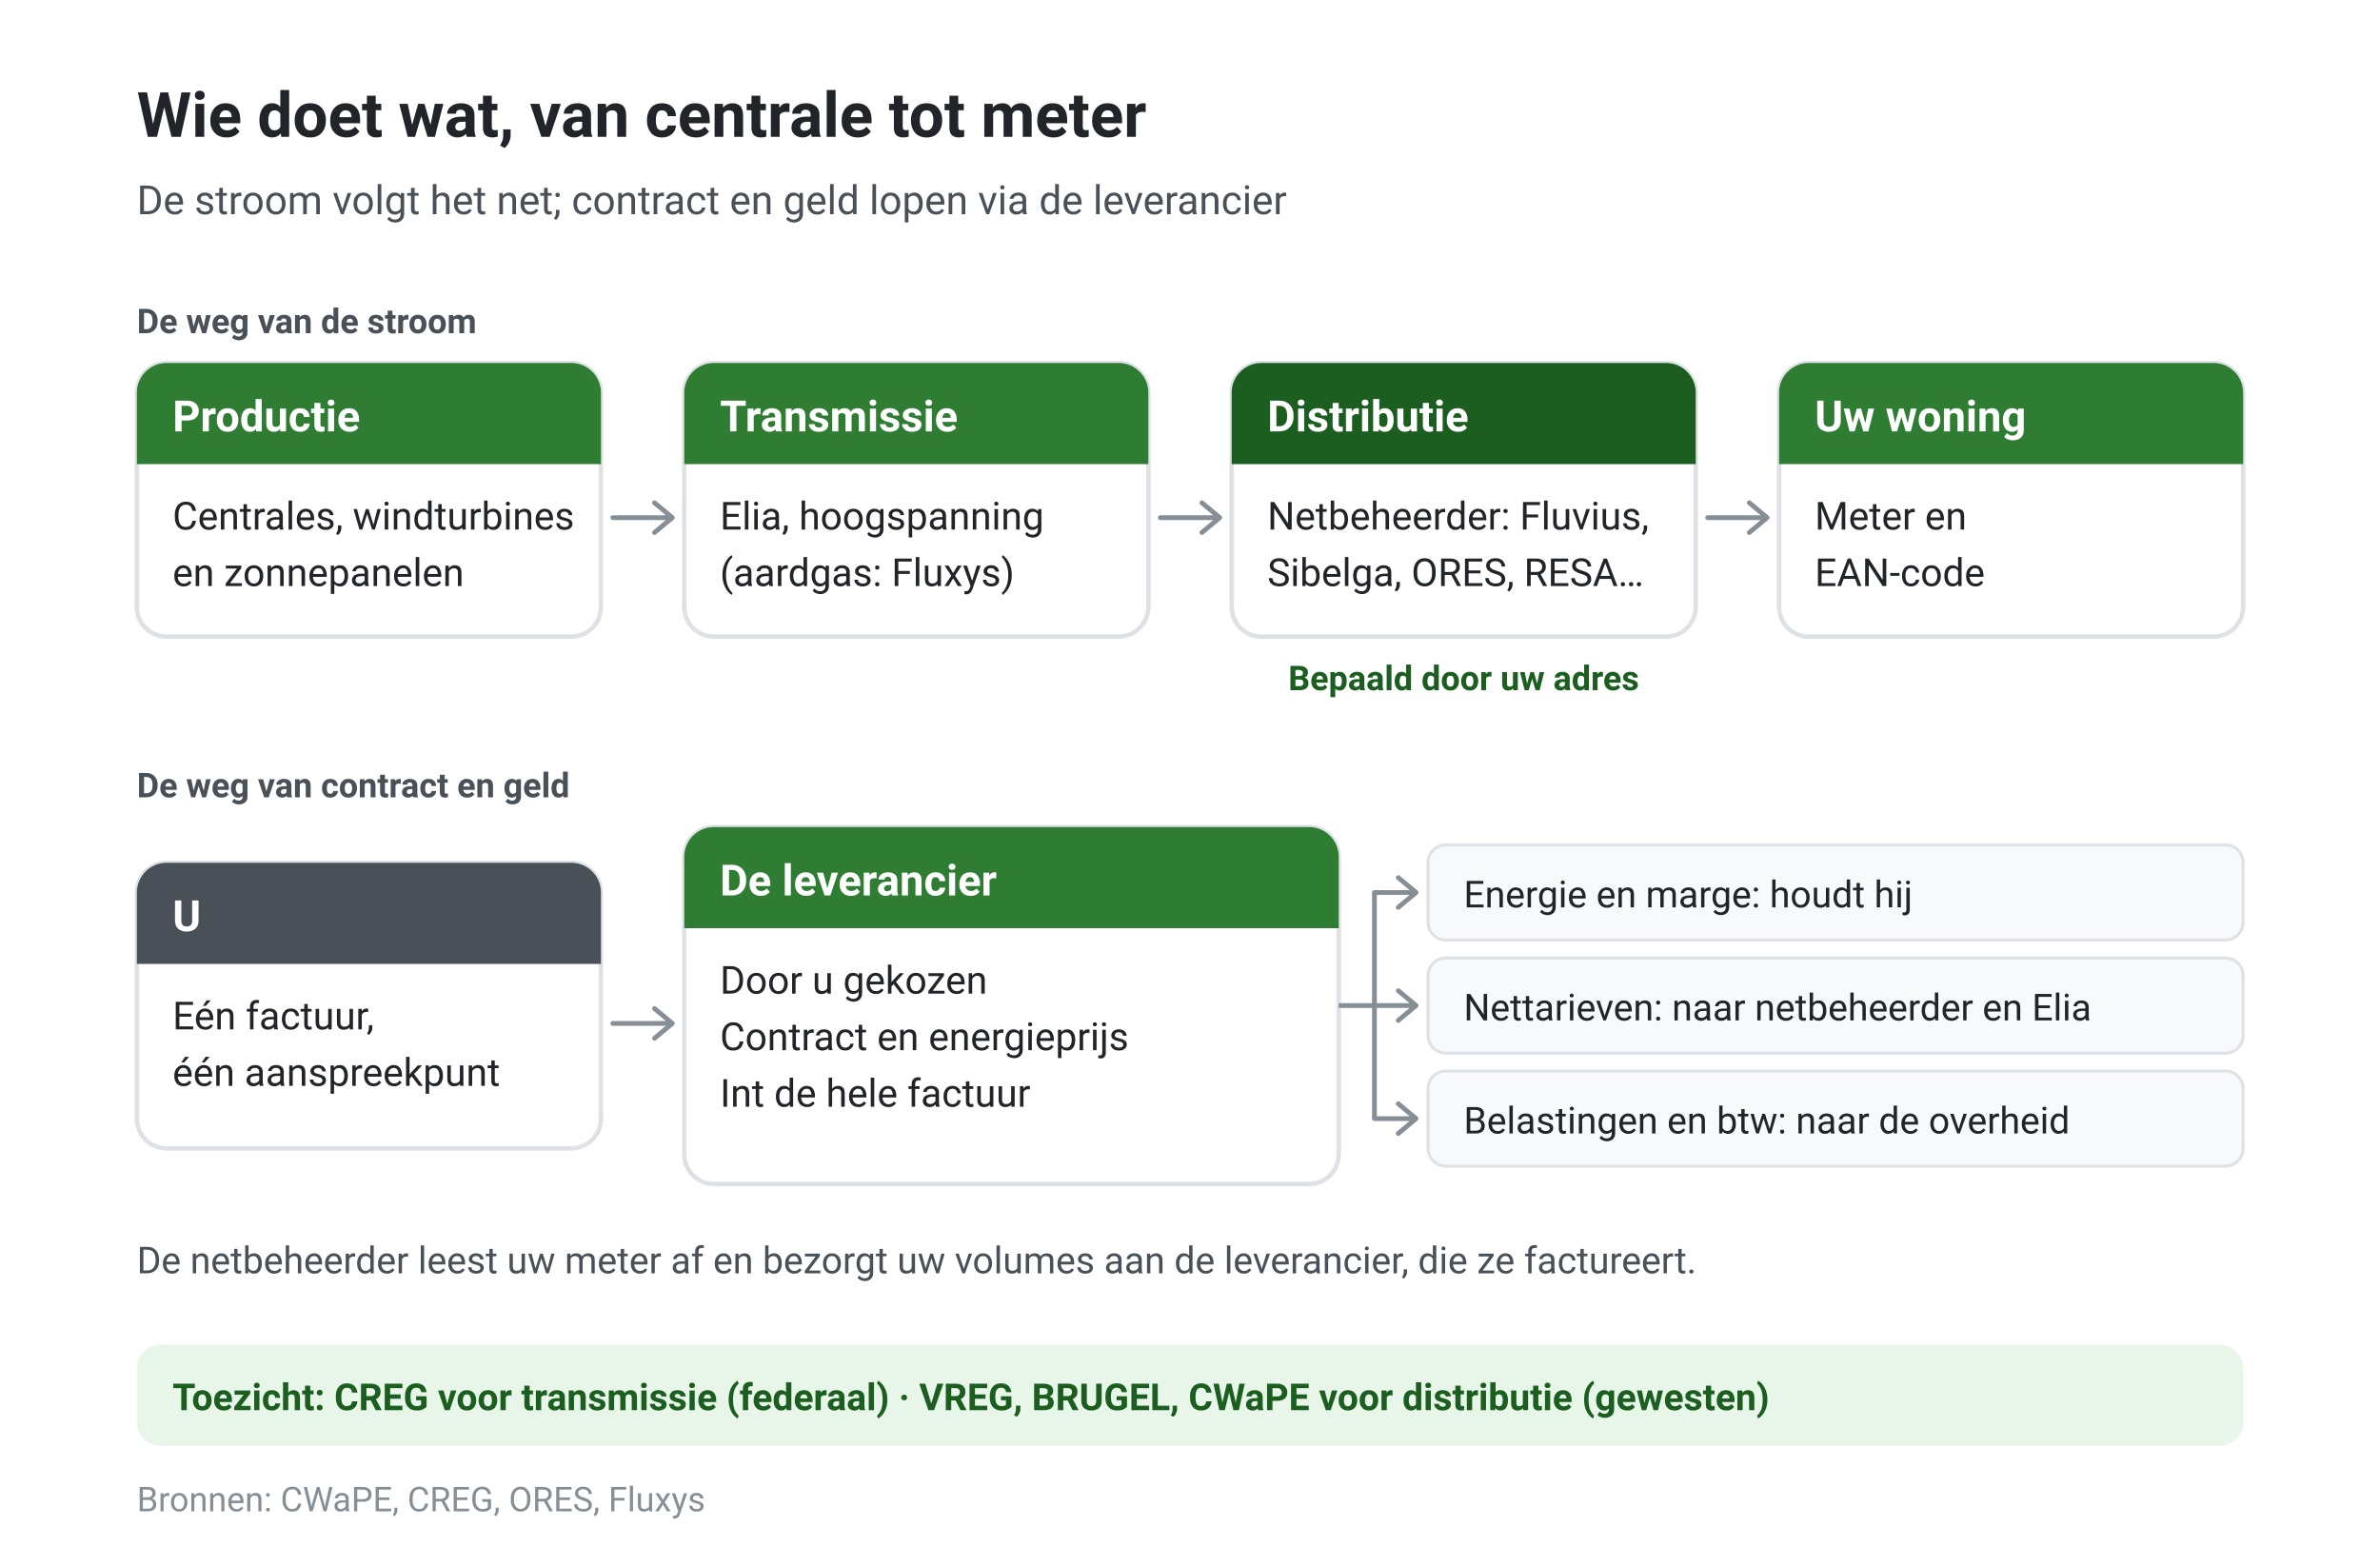
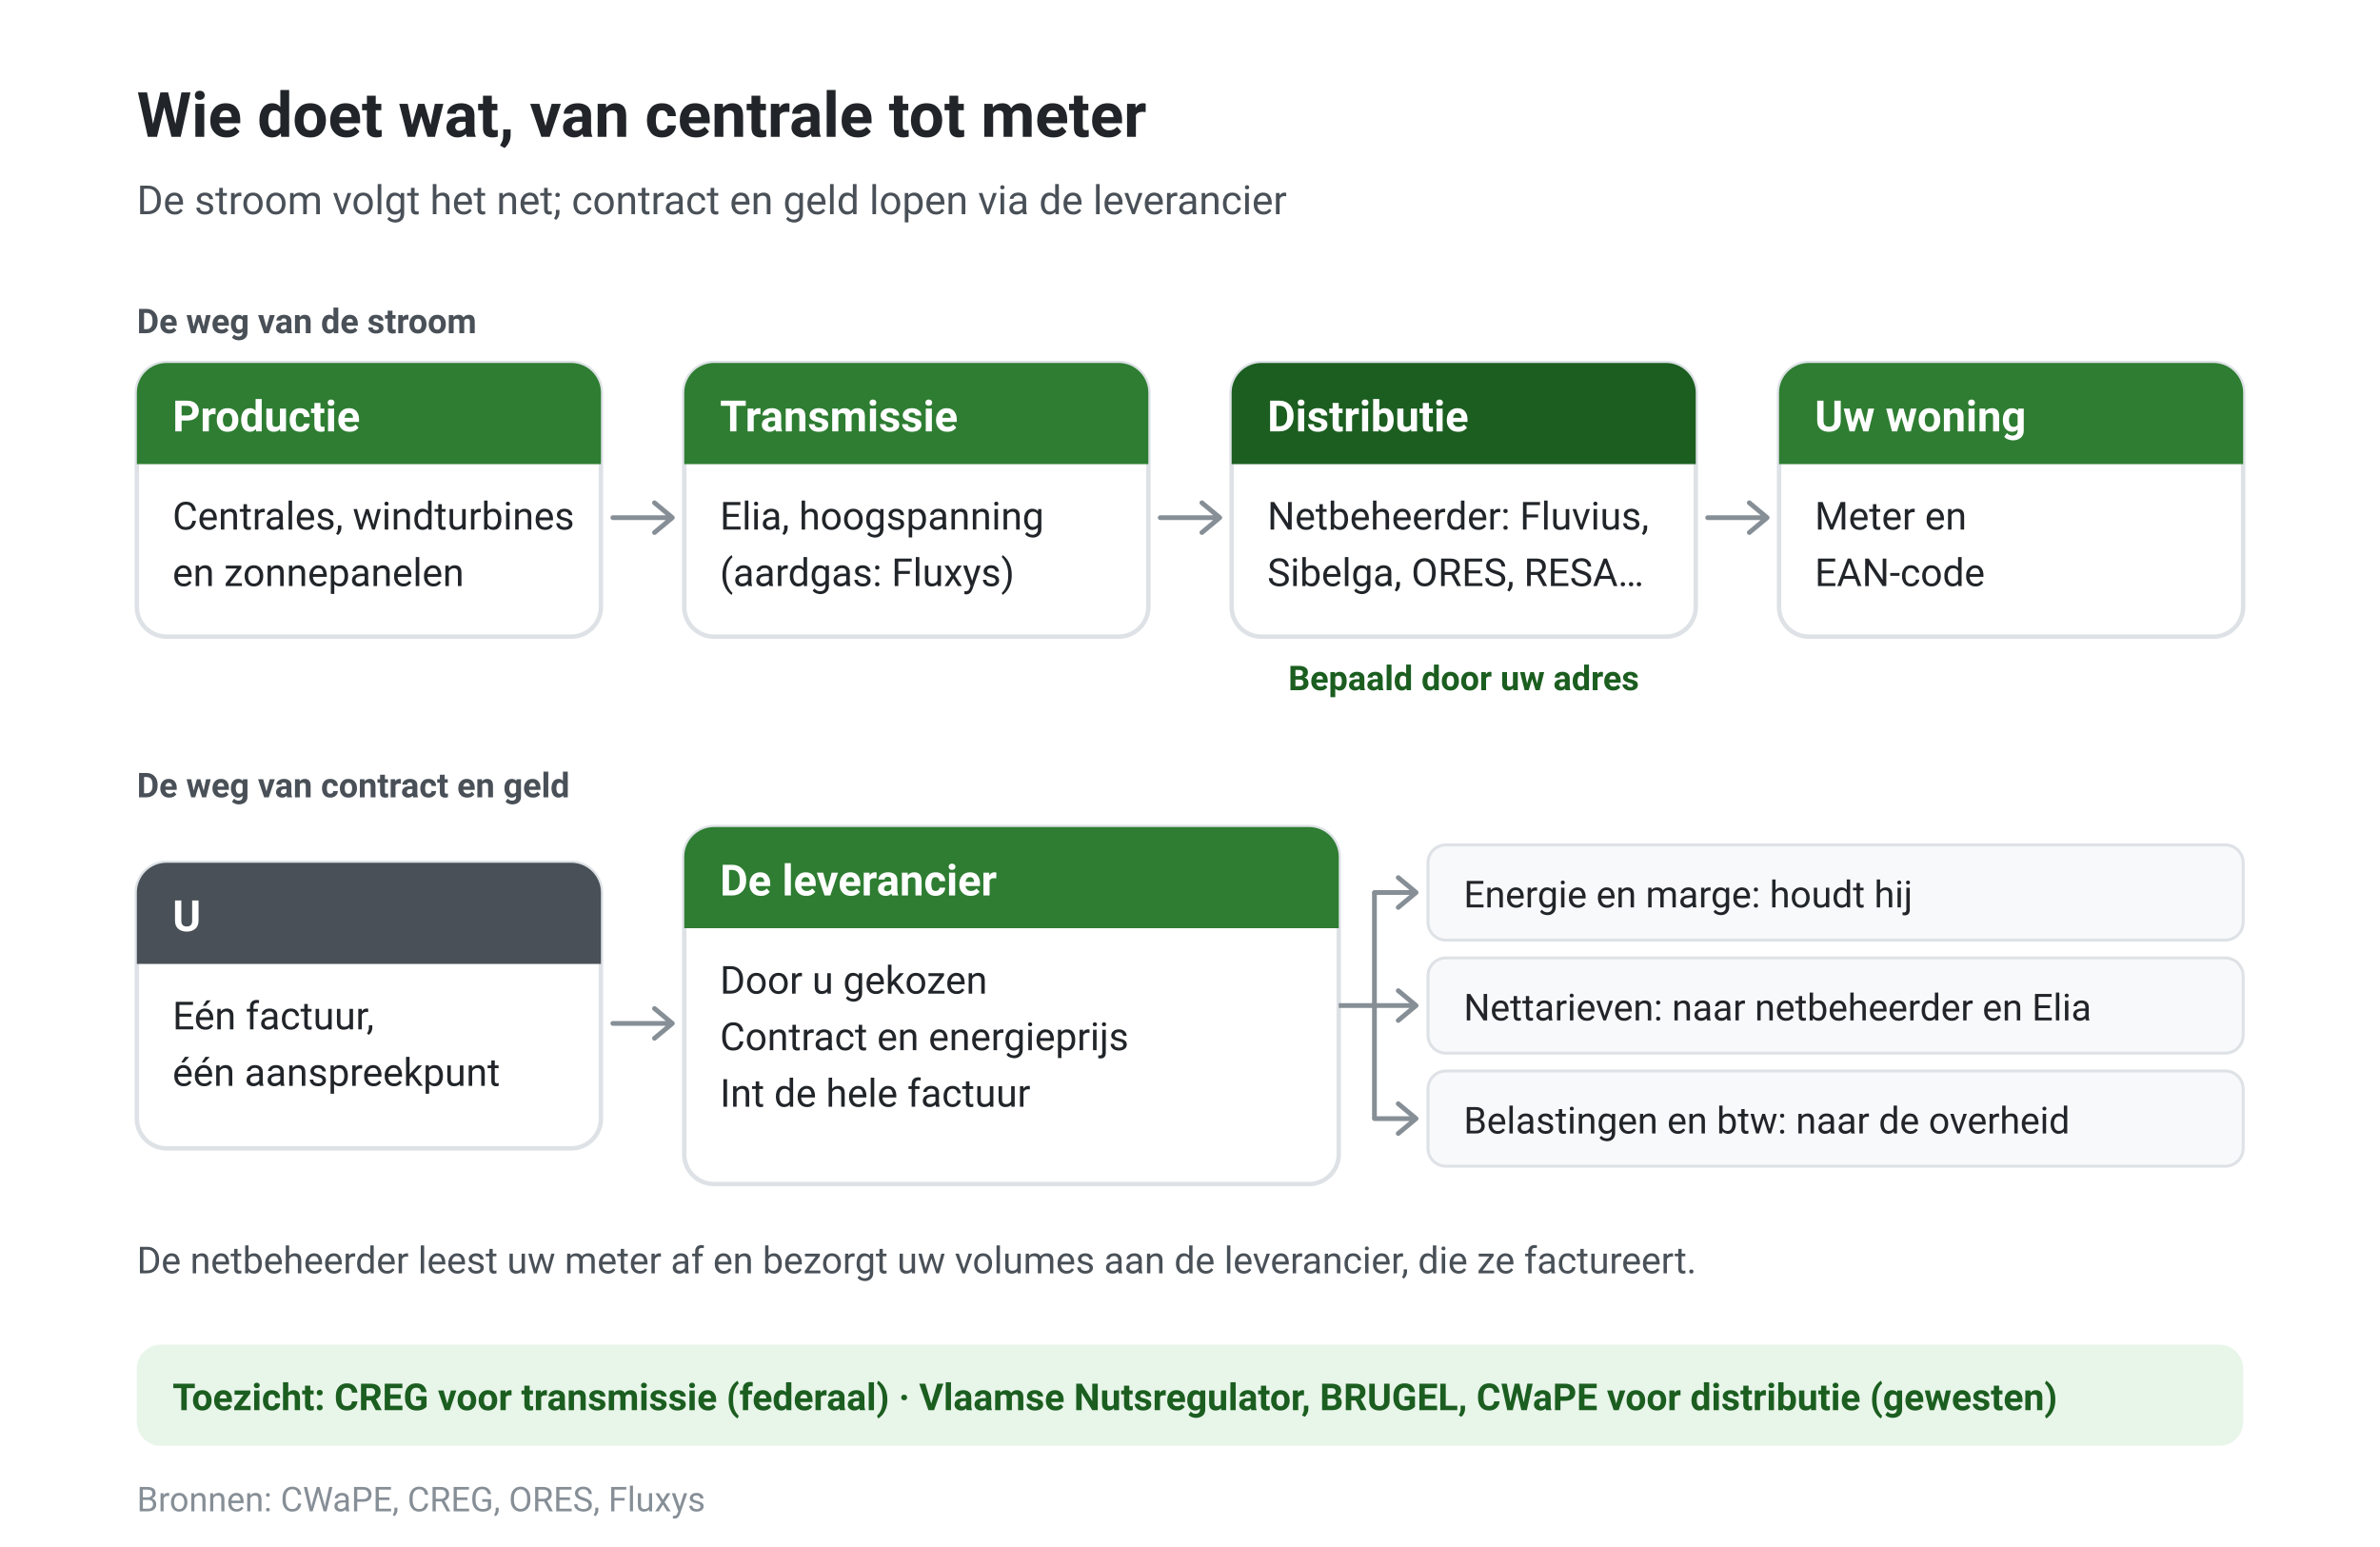
<svg xmlns="http://www.w3.org/2000/svg" viewBox="0 0 800 520" width="800" height="520" role="img" aria-labelledby="t d">
  <rect width="800" height="520" fill="#FFFFFF" />
  <g font-family="system-ui,-apple-system,'Segoe UI',Roboto,Helvetica,Arial,sans-serif">
    <text x="46" y="46" font-size="21" fill="#212529" font-weight="700" text-anchor="start">Wie doet wat, van centrale tot meter</text>
    <text x="46" y="72" font-size="13.5" fill="#495057" font-weight="400" text-anchor="start">De stroom volgt het net; contract en geld lopen via de leverancier</text>
    <text x="46" y="112" font-size="11.5" fill="#495057" font-weight="700" text-anchor="start">De weg van de stroom</text>
    <rect x="46" y="122" width="156" height="92" rx="10" fill="#FFFFFF" stroke="#DEE2E6" stroke-width="1.5" />
    <path d="M46 132 a10 10 0 0 1 10 -10 h136 a10 10 0 0 1 10 10 v24 h-156 z" fill="#2e7d32" />
    <text x="58" y="145" font-size="14.5" fill="#FFFFFF" font-weight="700" text-anchor="start">Productie</text>
    <text x="58" y="178" font-size="13" fill="#212529" font-weight="400" text-anchor="start">Centrales, windturbines</text>
    <text x="58" y="197" font-size="13" fill="#212529" font-weight="400" text-anchor="start">en zonnepanelen</text>
    <path d="M206 174 H226 m-6 -5 l6 5 l-6 5" fill="none" stroke="#868E96" stroke-width="1.6" stroke-linecap="round" stroke-linejoin="round" />
    <rect x="230" y="122" width="156" height="92" rx="10" fill="#FFFFFF" stroke="#DEE2E6" stroke-width="1.5" />
    <path d="M230 132 a10 10 0 0 1 10 -10 h136 a10 10 0 0 1 10 10 v24 h-156 z" fill="#2e7d32" />
    <text x="242" y="145" font-size="14.5" fill="#FFFFFF" font-weight="700" text-anchor="start">Transmissie</text>
    <text x="242" y="178" font-size="13" fill="#212529" font-weight="400" text-anchor="start">Elia, hoogspanning</text>
    <text x="242" y="197" font-size="13" fill="#212529" font-weight="400" text-anchor="start">(aardgas: Fluxys)</text>
    <path d="M390 174 H410 m-6 -5 l6 5 l-6 5" fill="none" stroke="#868E96" stroke-width="1.6" stroke-linecap="round" stroke-linejoin="round" />
    <rect x="414" y="122" width="156" height="92" rx="10" fill="#FFFFFF" stroke="#DEE2E6" stroke-width="1.5" />
    <path d="M414 132 a10 10 0 0 1 10 -10 h136 a10 10 0 0 1 10 10 v24 h-156 z" fill="#1b5e20" />
    <text x="426" y="145" font-size="14.5" fill="#FFFFFF" font-weight="700" text-anchor="start">Distributie</text>
    <text x="426" y="178" font-size="13" fill="#212529" font-weight="400" text-anchor="start">Netbeheerder: Fluvius,</text>
    <text x="426" y="197" font-size="13" fill="#212529" font-weight="400" text-anchor="start">Sibelga, ORES, RESA…</text>
    <path d="M574 174 H594 m-6 -5 l6 5 l-6 5" fill="none" stroke="#868E96" stroke-width="1.6" stroke-linecap="round" stroke-linejoin="round" />
    <rect x="598" y="122" width="156" height="92" rx="10" fill="#FFFFFF" stroke="#DEE2E6" stroke-width="1.5" />
    <path d="M598 132 a10 10 0 0 1 10 -10 h136 a10 10 0 0 1 10 10 v24 h-156 z" fill="#2e7d32" />
    <text x="610" y="145" font-size="14.5" fill="#FFFFFF" font-weight="700" text-anchor="start">Uw woning</text>
    <text x="610" y="178" font-size="13" fill="#212529" font-weight="400" text-anchor="start">Meter en</text>
    <text x="610" y="197" font-size="13" fill="#212529" font-weight="400" text-anchor="start">EAN-code</text>
    <text x="492" y="232" font-size="11.5" fill="#1b5e20" font-weight="700" text-anchor="middle">Bepaald door uw adres</text>
    <text x="46" y="268" font-size="11.5" fill="#495057" font-weight="700" text-anchor="start">De weg van contract en geld</text>
    <rect x="46" y="290" width="156" height="96" rx="10" fill="#FFFFFF" stroke="#DEE2E6" stroke-width="1.5" />
    <path d="M46 300 a10 10 0 0 1 10 -10 h136 a10 10 0 0 1 10 10 v24 h-156 z" fill="#495057" />
    <text x="58" y="313" font-size="14.5" fill="#FFFFFF" font-weight="700" text-anchor="start">U</text>
    <text x="58" y="346" font-size="13" fill="#212529" font-weight="400" text-anchor="start">Eén factuur,</text>
    <text x="58" y="365" font-size="13" fill="#212529" font-weight="400" text-anchor="start">één aanspreekpunt</text>
    <path d="M206 344 H226 m-6 -5 l6 5 l-6 5" fill="none" stroke="#868E96" stroke-width="1.6" stroke-linecap="round" stroke-linejoin="round" />
    <rect x="230" y="278" width="220" height="120" rx="10" fill="#FFFFFF" stroke="#DEE2E6" stroke-width="1.5" />
    <path d="M230 288 a10 10 0 0 1 10 -10 h200 a10 10 0 0 1 10 10 v24 h-220 z" fill="#2e7d32" />
    <text x="242" y="301" font-size="14.5" fill="#FFFFFF" font-weight="700" text-anchor="start">De leverancier</text>
    <text x="242" y="334" font-size="13" fill="#212529" font-weight="400" text-anchor="start">Door u gekozen</text>
    <text x="242" y="353" font-size="13" fill="#212529" font-weight="400" text-anchor="start">Contract en energieprijs</text>
    <text x="242" y="372" font-size="13" fill="#212529" font-weight="400" text-anchor="start">Int de hele factuur</text>
    <path d="M450 338 H462 M462 300 V376" fill="none" stroke="#868E96" stroke-width="1.6" />
    <path d="M462 300 H476 m-6 -5 l6 5 l-6 5" fill="none" stroke="#868E96" stroke-width="1.6" stroke-linecap="round" stroke-linejoin="round" />
    <rect x="480" y="284" width="274" height="32" rx="6" fill="#F8F9FA" stroke="#DEE2E6" stroke-width="1" />
    <text x="492" y="305" font-size="12.5" fill="#212529" font-weight="400" text-anchor="start">Energie en marge: houdt hij</text>
    <path d="M462 338 H476 m-6 -5 l6 5 l-6 5" fill="none" stroke="#868E96" stroke-width="1.6" stroke-linecap="round" stroke-linejoin="round" />
    <rect x="480" y="322" width="274" height="32" rx="6" fill="#F8F9FA" stroke="#DEE2E6" stroke-width="1" />
    <text x="492" y="343" font-size="12.5" fill="#212529" font-weight="400" text-anchor="start">Nettarieven: naar netbeheerder en Elia</text>
    <path d="M462 376 H476 m-6 -5 l6 5 l-6 5" fill="none" stroke="#868E96" stroke-width="1.6" stroke-linecap="round" stroke-linejoin="round" />
    <rect x="480" y="360" width="274" height="32" rx="6" fill="#F8F9FA" stroke="#DEE2E6" stroke-width="1" />
    <text x="492" y="381" font-size="12.5" fill="#212529" font-weight="400" text-anchor="start">Belastingen en btw: naar de overheid</text>
    <text x="46" y="428" font-size="12.5" fill="#495057" font-weight="400" text-anchor="start">De netbeheerder leest uw meter af en bezorgt uw volumes aan de leverancier, die ze factureert.</text>
    <rect x="46" y="452" width="708" height="34" rx="8" fill="#E8F5E9" />
-     <text x="58" y="474" font-size="12.5" fill="#1b5e20" font-weight="700" text-anchor="start">Toezicht: CREG voor transmissie (federaal) · VREG, BRUGEL, CWaPE voor distributie (gewesten)</text>
+     <text x="58" y="474" font-size="12.5" fill="#1b5e20" font-weight="700" text-anchor="start">Toezicht: CREG voor transmissie (federaal) · Vlaamse Nutsregulator, BRUGEL, CWaPE voor distributie (gewesten)</text>
    <text x="46" y="508" font-size="11.5" fill="#868E96" font-weight="400" text-anchor="start">Bronnen: CWaPE, CREG, ORES, Fluxys</text>
  </g>
</svg>
